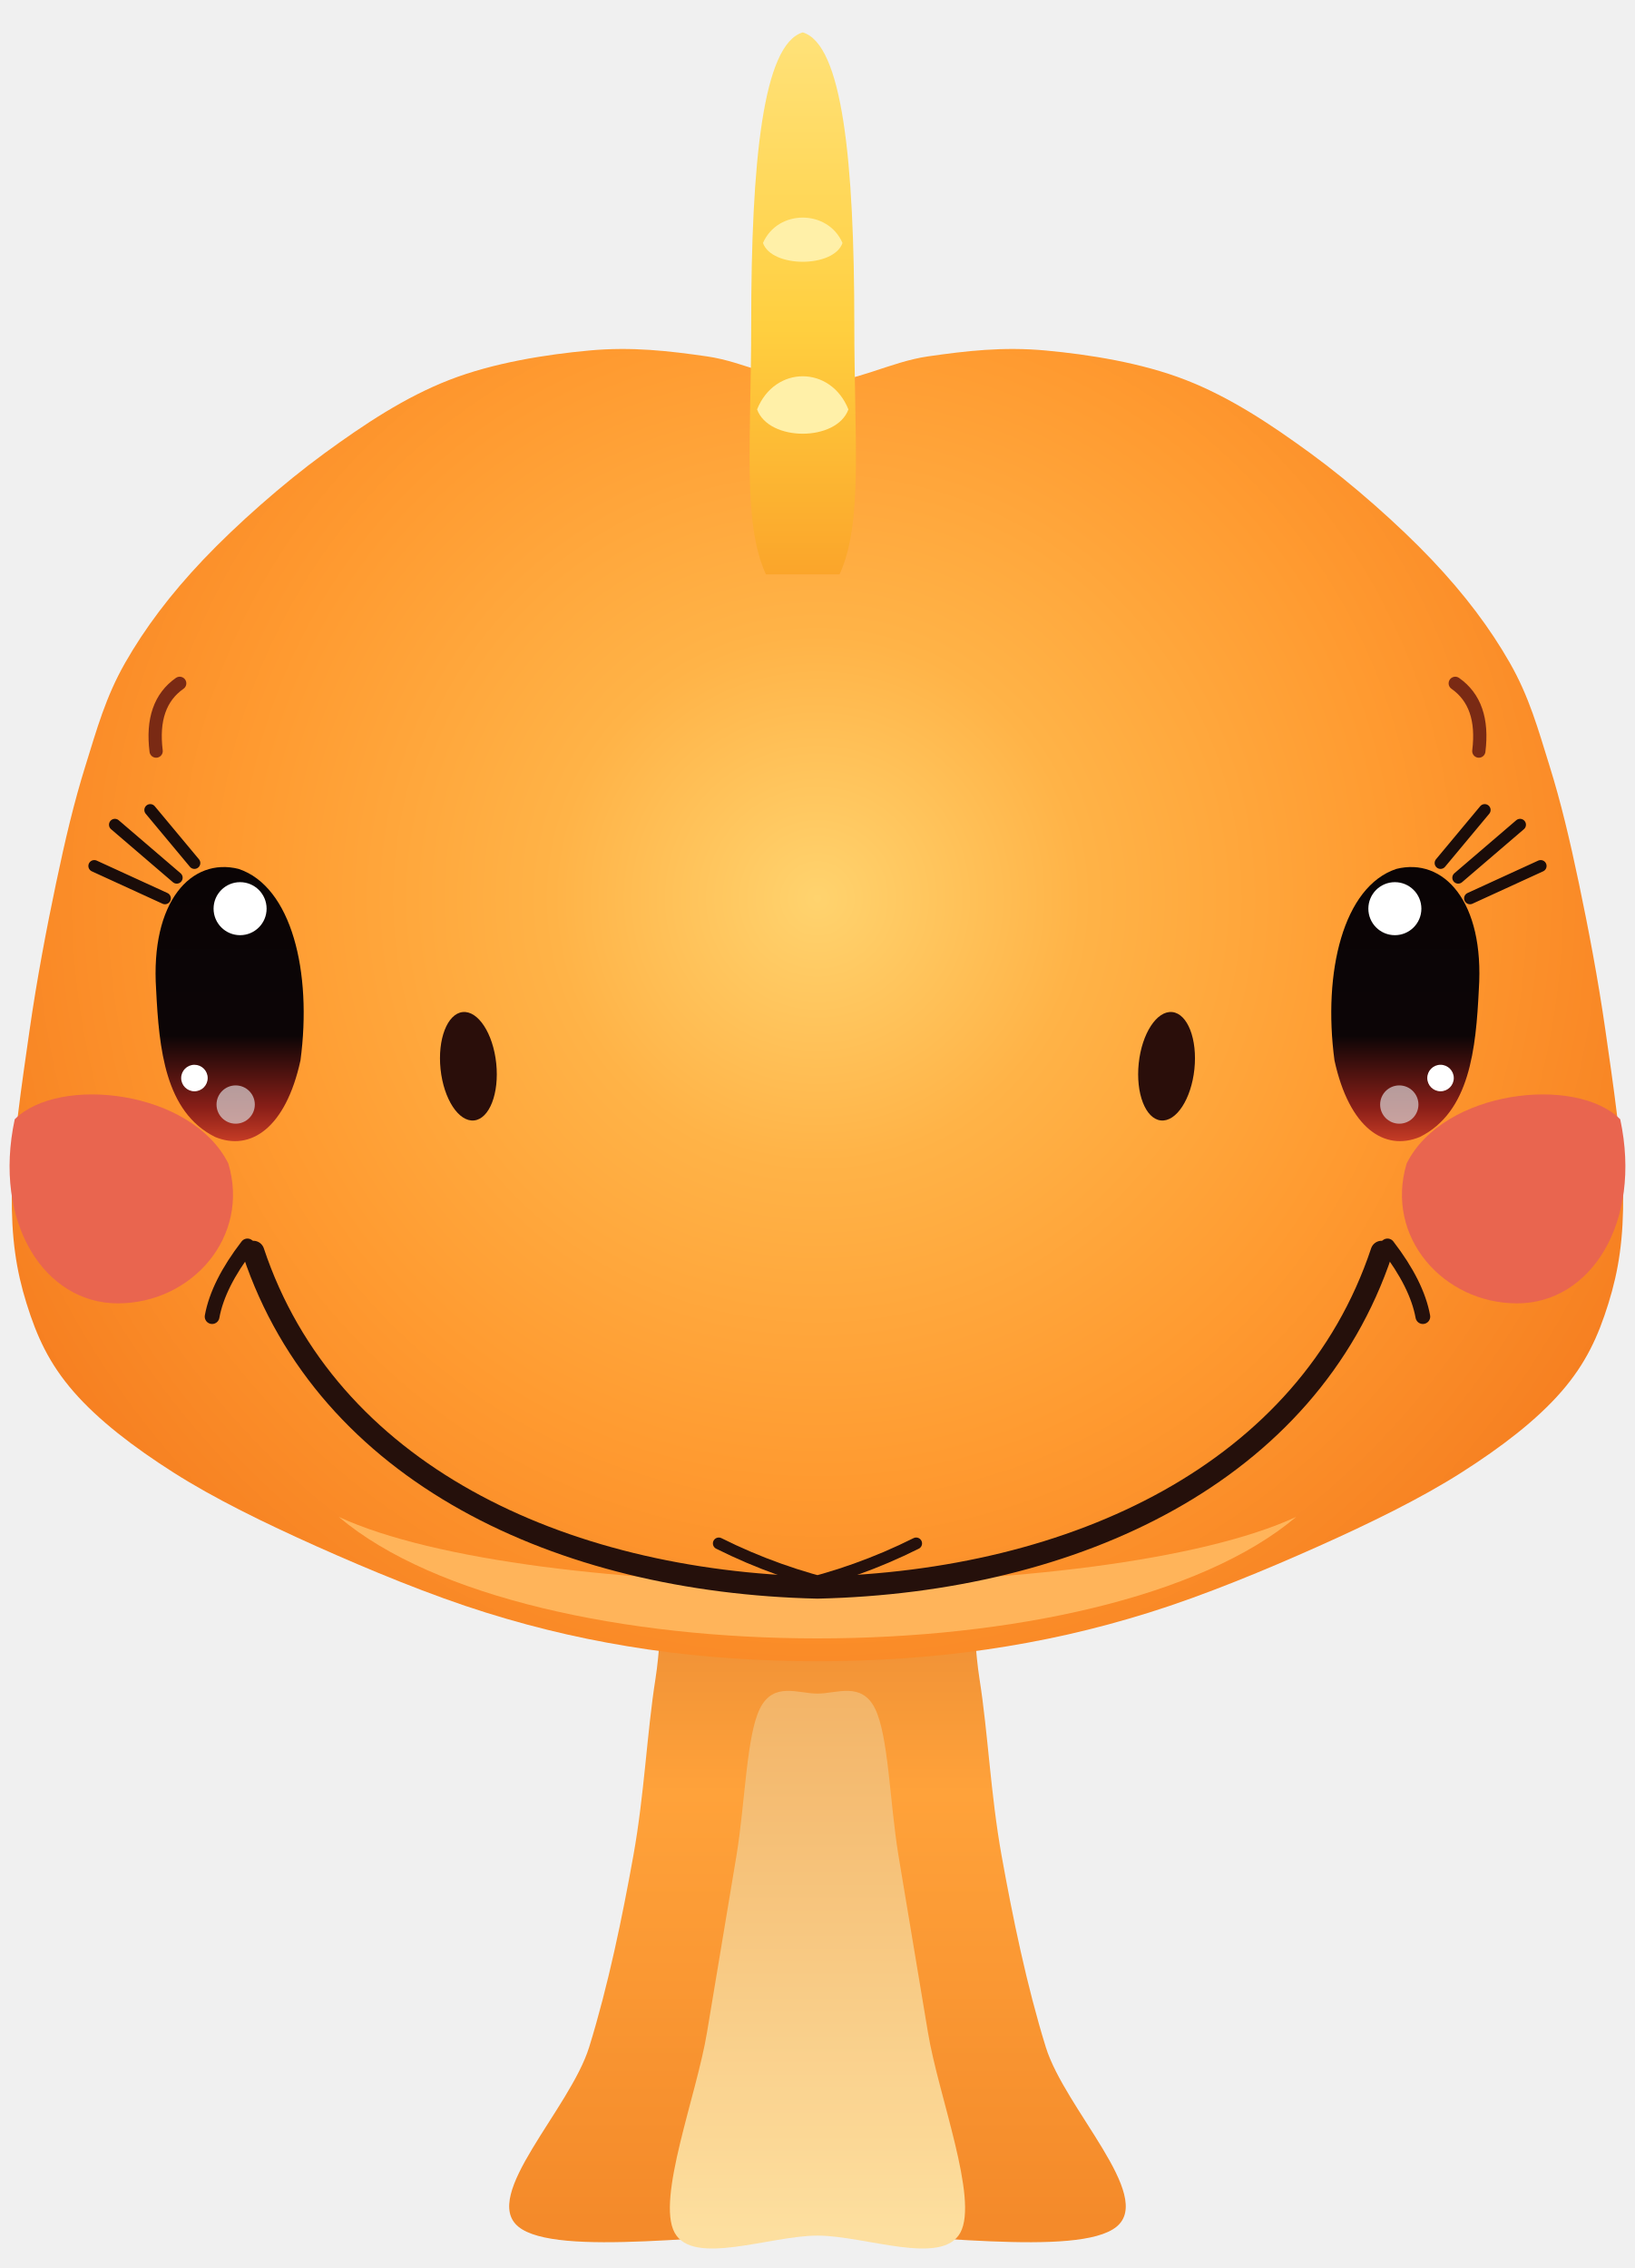
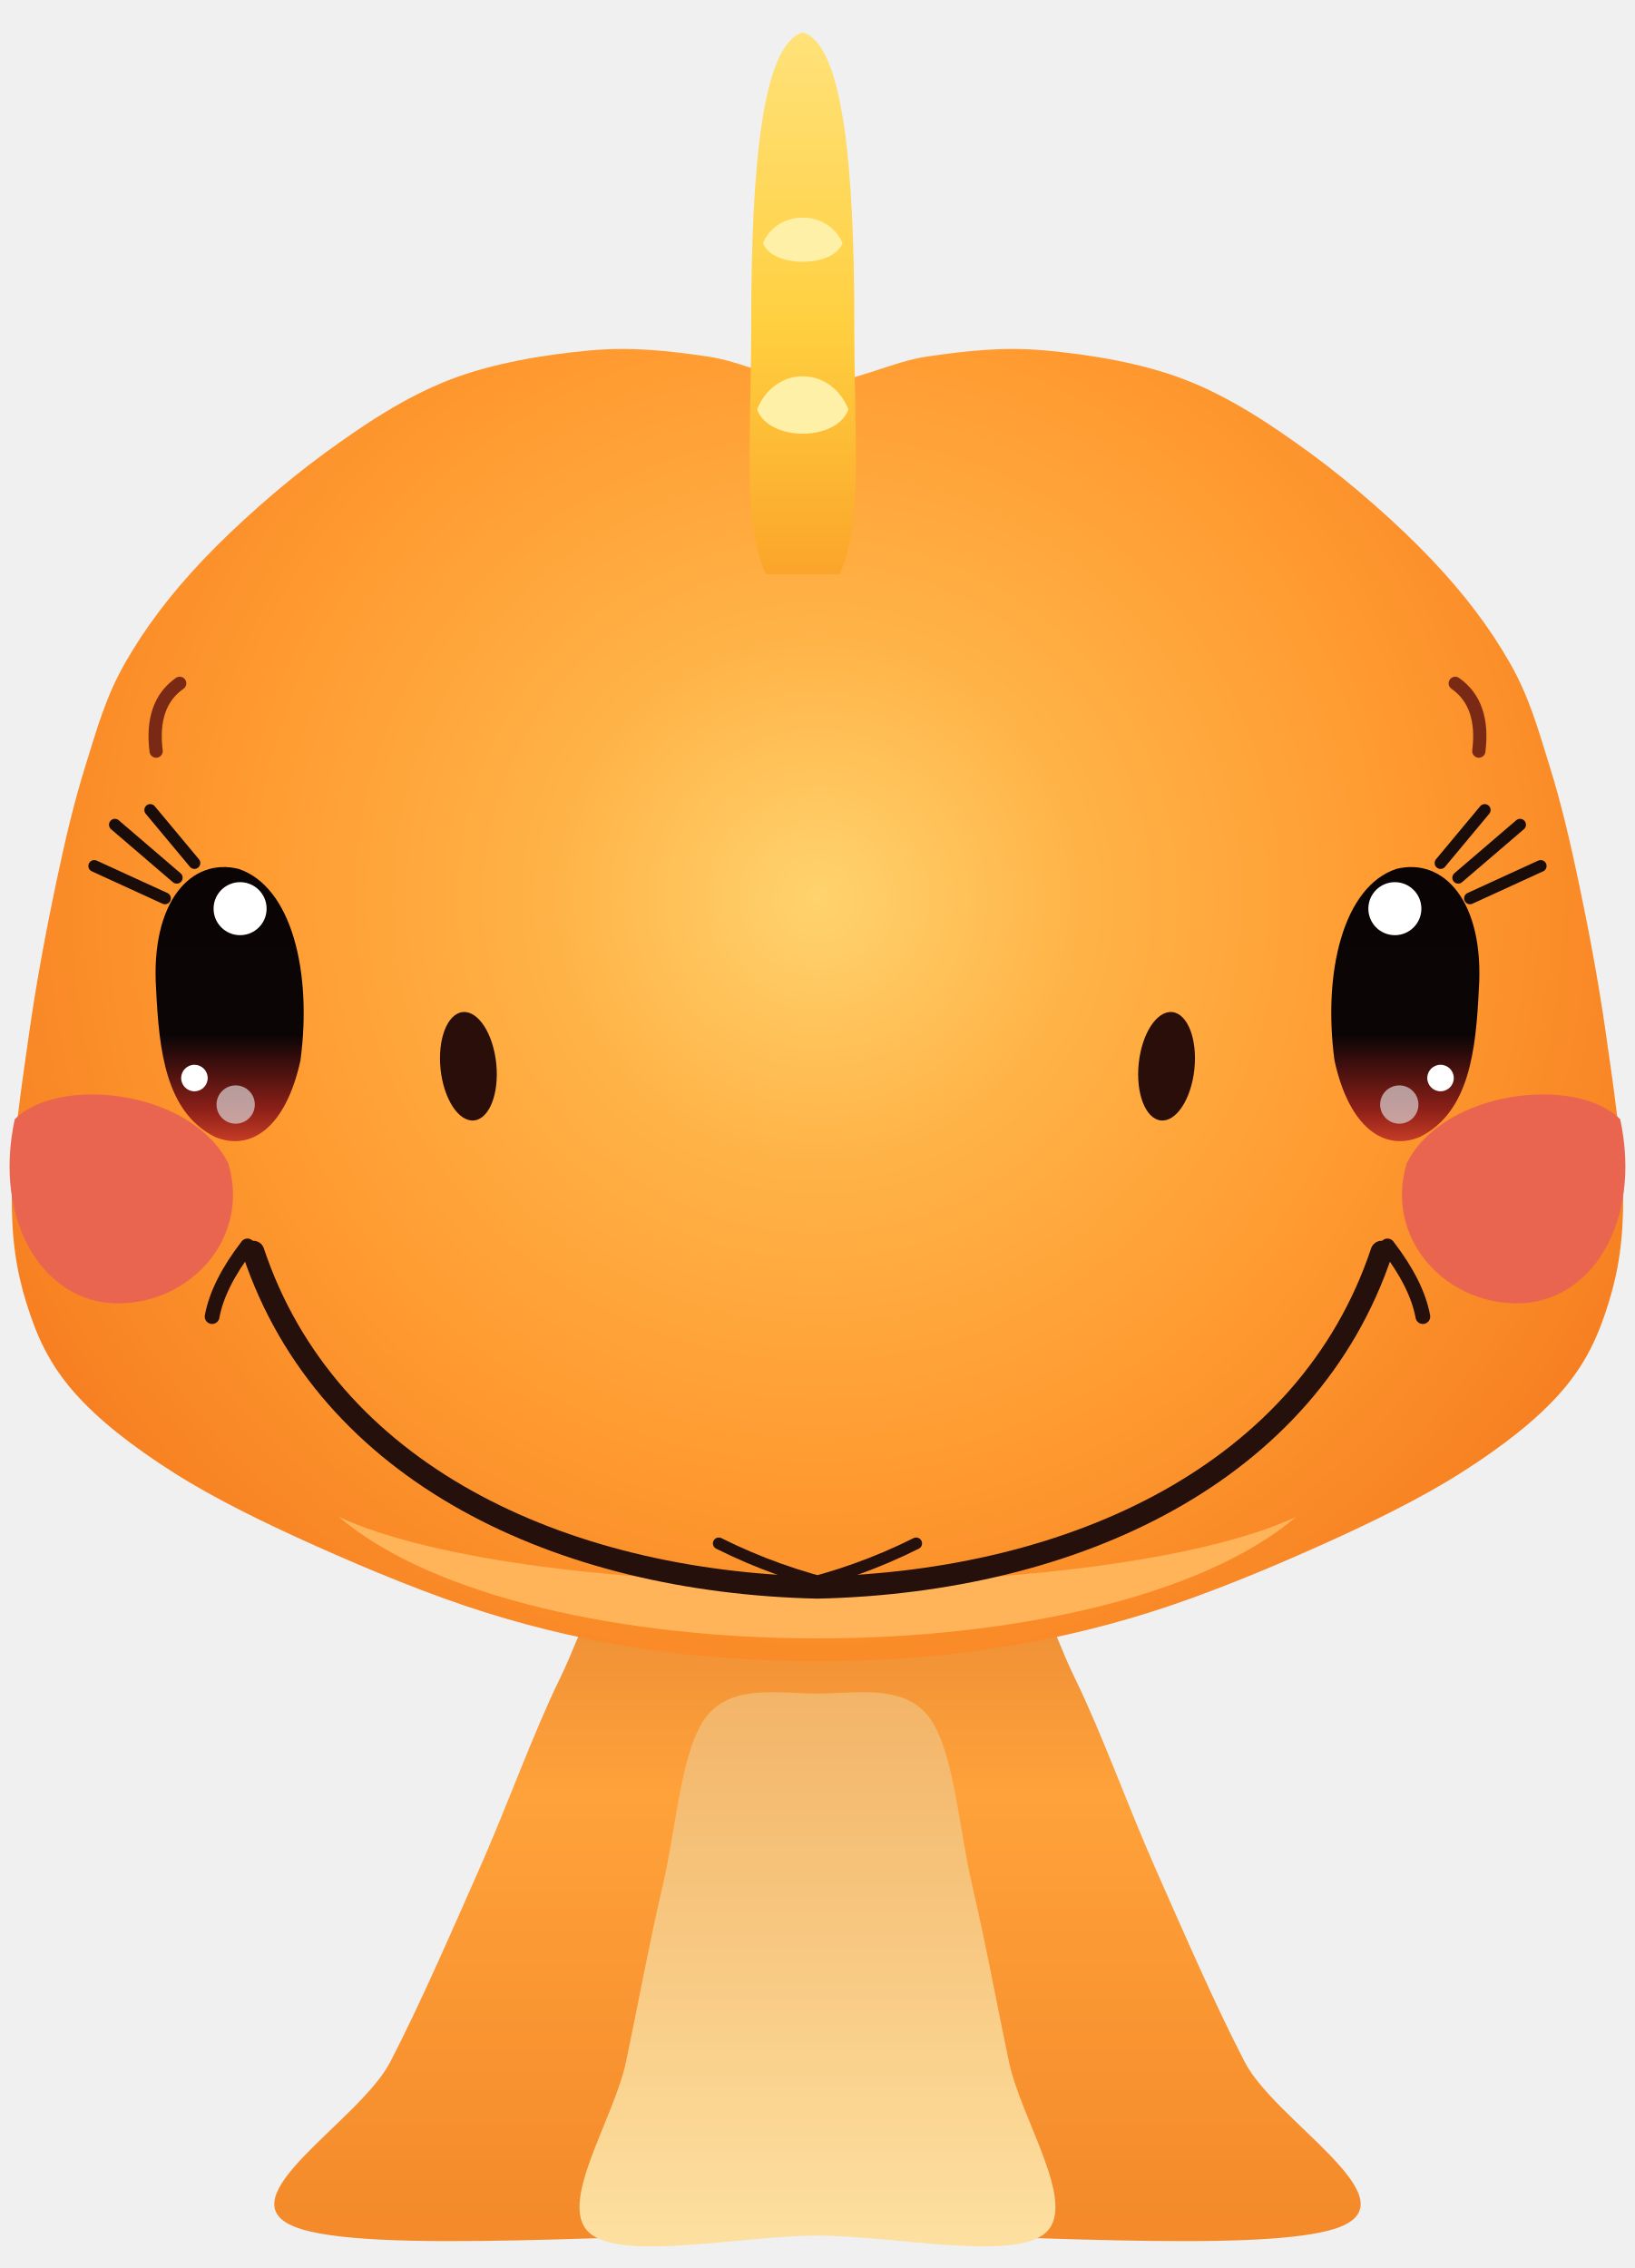
<svg xmlns="http://www.w3.org/2000/svg" viewBox="20 40 1110 1540">
  <defs>
    <linearGradient id="gr-neck" gradientUnits="userSpaceOnUse" x1="0" y1="1100" x2="0" y2="1550">
      <stop offset="0" stop-color="#e98a35" />
      <stop offset="0.35" stop-color="#ffa23a" />
      <stop offset="1" stop-color="#f48a2a" />
    </linearGradient>
    <linearGradient id="gr-neck-belly" gradientUnits="userSpaceOnUse" x1="0" y1="1170" x2="0" y2="1556">
      <stop offset="0" stop-color="#f2b265" />
      <stop offset="1" stop-color="#fddf9f" />
    </linearGradient>
    <radialGradient id="gr-head" gradientUnits="userSpaceOnUse" cx="575" cy="650" r="640">
      <stop offset="0" stop-color="#ffd36e" />
      <stop offset="0.28" stop-color="#ffb347" />
      <stop offset="0.62" stop-color="#ff9a30" />
      <stop offset="1" stop-color="#f57c1f" />
    </radialGradient>
    <linearGradient id="gr-crest" gradientUnits="userSpaceOnUse" x1="565" y1="60" x2="565" y2="430">
      <stop offset="0" stop-color="#ffe27a" />
      <stop offset="0.55" stop-color="#ffcf3f" />
      <stop offset="1" stop-color="#fba52a" />
    </linearGradient>
    <linearGradient id="gr-eye-l" gradientUnits="userSpaceOnUse" x1="0" y1="625" x2="0" y2="822">
      <stop offset="0" stop-color="#0a0405" />
      <stop offset="0.6" stop-color="#0c0506" />
      <stop offset="0.85" stop-color="#8a1f18" />
      <stop offset="1" stop-color="#d8452a" />
    </linearGradient>
  </defs>
  <g id="neck">
-     <path id="p-neck" d="M575.0 1060.0C545.0 1060.0 503.3 1060.0 485.0 1080.0C466.7 1100.0 470.8 1143.3 465.0 1180.0C459.2 1216.7 457.5 1258.3 450.0 1300.0C442.5 1341.7 433.0 1388.0 420.0 1430.0C407.0 1472.0 346.2 1531.0 372.0 1552.0C397.8 1573.0 507.3 1556.0 575.0 1556.0C642.7 1556.0 752.2 1573.0 778.0 1552.0C803.8 1531.0 743.0 1472.0 730.0 1430.0C717.0 1388.0 707.5 1341.7 700.0 1300.0C692.5 1258.3 690.8 1216.7 685.0 1180.0C679.2 1143.3 683.3 1100.0 665.0 1080.0C646.7 1060.0 605.0 1060.0 575.0 1060.0Z" fill="url(#gr-neck)" />
+     <path id="p-neck" d="M575.0 1060.0C535.0 1060.0 484.2 1065.0 455.0 1085.0C425.8 1105.0 418.3 1142.5 400.0 1180.0C381.7 1217.5 364.2 1266.7 345.0 1310.0C325.8 1353.3 305.8 1399.7 285.0 1440.0C264.2 1480.3 171.7 1532.7 220.0 1552.0C268.3 1571.3 456.7 1556.0 575.0 1556.0C693.3 1556.0 881.7 1571.3 930.0 1552.0C978.3 1532.7 885.8 1480.3 865.0 1440.0C844.2 1399.7 824.2 1353.3 805.0 1310.0C785.8 1266.7 768.3 1217.5 750.0 1180.0C731.7 1142.5 724.2 1105.0 695.0 1085.0C665.8 1065.0 615.0 1060.0 575.0 1060.0Z" fill="url(#gr-neck)" />
  </g>
  <g id="neck-belly">
-     <path id="p-neck-belly" d="M575.0 1190.0C562.0 1190.0 545.2 1181.7 536.0 1200.0C526.8 1218.3 526.0 1263.3 520.0 1300.0C514.0 1336.7 507.0 1377.3 500.0 1420.0C493.0 1462.7 465.5 1533.0 478.0 1556.0C490.5 1579.0 542.7 1558.0 575.0 1558.0C607.3 1558.0 659.5 1579.0 672.0 1556.0C684.5 1533.0 657.0 1462.7 650.0 1420.0C643.0 1377.3 636.0 1336.7 630.0 1300.0C624.0 1263.3 623.2 1218.3 614.0 1200.0C604.8 1181.7 588.0 1190.0 575.0 1190.0Z" fill="url(#gr-neck-belly)" />
+     <path id="p-neck-belly" d="M575.0 1190.0C550.0 1190.0 517.5 1183.3 500.0 1205.0C482.5 1226.7 479.2 1280.8 470.0 1320.0C460.8 1359.2 453.3 1400.7 445.0 1440.0C436.7 1479.3 398.3 1536.3 420.0 1556.0C441.7 1575.7 523.3 1558.0 575.0 1558.0C626.7 1558.0 708.3 1575.7 730.0 1556.0C751.7 1536.3 713.3 1479.3 705.0 1440.0C696.7 1400.7 689.2 1359.2 680.0 1320.0C670.8 1280.8 667.5 1226.7 650.0 1205.0C632.5 1183.3 600.0 1190.0 575.0 1190.0Z" fill="url(#gr-neck-belly)" />
  </g>
  <g id="head">
    <path id="p-head" d="M575.0 300.0C550.0 300.0 525.8 285.7 500.0 282.0C474.2 278.3 449.2 275.3 420.0 278.0C390.8 280.7 355.0 286.3 325.0 298.0C295.0 309.7 267.8 327.7 240.0 348.0C212.2 368.3 180.5 396.3 158.0 420.0C135.5 443.7 118.3 466.7 105.0 490.0C91.7 513.3 85.8 535.0 78.0 560.0C70.2 585.0 64.3 610.0 58.0 640.0C51.7 670.0 45.0 705.0 40.0 740.0C35.0 775.0 28.3 819.2 28.0 850.0C27.7 880.8 31.0 902.5 38.0 925.0C45.0 947.5 53.3 965.8 70.0 985.0C86.7 1004.2 110.5 1022.5 138.0 1040.0C165.5 1057.5 199.7 1074.2 235.0 1090.0C270.3 1105.8 312.5 1123.3 350.0 1135.0C387.5 1146.7 422.5 1154.5 460.0 1160.0C497.5 1165.5 536.7 1168.0 575.0 1168.0C613.3 1168.0 652.5 1165.5 690.0 1160.0C727.5 1154.5 762.5 1146.7 800.0 1135.0C837.5 1123.3 879.7 1105.8 915.0 1090.0C950.3 1074.2 984.5 1057.5 1012.0 1040.0C1039.5 1022.5 1063.3 1004.2 1080.0 985.0C1096.7 965.8 1105.0 947.5 1112.0 925.0C1119.0 902.5 1122.3 880.8 1122.0 850.0C1121.7 819.2 1115.0 775.0 1110.0 740.0C1105.0 705.0 1098.3 670.0 1092.0 640.0C1085.7 610.0 1079.8 585.0 1072.0 560.0C1064.2 535.0 1058.3 513.3 1045.0 490.0C1031.7 466.7 1014.5 443.7 992.0 420.0C969.5 396.3 937.8 368.3 910.0 348.0C882.2 327.7 855.0 309.7 825.0 298.0C795.0 286.3 759.2 280.7 730.0 278.0C700.8 275.3 675.8 278.3 650.0 282.0C624.2 285.7 600.0 300.0 575.0 300.0Z" fill="url(#gr-head)" />
  </g>
  <g id="chin-light">
    <path d="M250 1070 C380 1180 770 1180 900 1070 C770 1130 380 1130 250 1070 Z" fill="#ffb45a" />
  </g>
  <g id="crest">
    <path d="M565 62 C592 70 600 150 600 260 C600 340 606 395 590 430 L540 430 C524 395 530 340 530 260 C530 150 538 70 565 62 Z" fill="url(#gr-crest)" />
  </g>
  <g id="crest-band-1">
    <path d="M538 205 C548 182 582 182 592 205 C586 222 544 222 538 205 Z" fill="#fff0a8" />
  </g>
  <g id="crest-band-2">
    <path d="M534 318 C546 288 584 288 596 318 C588 340 542 340 534 318 Z" fill="#fff0a8" />
  </g>
  <g id="cheek-l">
    <path d="M30 800 C60 770 150 780 175 830 C190 880 150 925 100 925 C50 925 15 870 30 800 Z" fill="#e9654f" />
  </g>
  <g id="cheek-r">
    <use href="#cheek-l" transform="translate(1150.0 0) scale(-1 1)" />
  </g>
  <g id="nostril-l">
    <ellipse cx="338.0" cy="764.0" rx="19.0" ry="37.0" transform="rotate(-6.0 338.0 764.0)" fill="#2a0e0a" />
  </g>
  <g id="nostril-r">
    <use href="#nostril-l" transform="translate(1150.0 0) scale(-1 1)" />
  </g>
  <g id="brow-mark-l">
    <path d="M142 504 Q122 518 126 550" stroke="#7a2a14" stroke-width="9" stroke-linecap="round" fill="none" />
  </g>
  <g id="brow-mark-r">
    <use href="#brow-mark-l" transform="translate(1150.0 0) scale(-1 1)" />
  </g>
  <g id="eye-l">
    <path d="M126 712 C122 652 150 622 182 630 C218 642 232 700 224 760 C214 806 190 822 166 812 C132 795 128 752 126 712 Z" fill="url(#gr-eye-l)" />
  </g>
  <g id="eye-r">
    <use href="#eye-l" transform="translate(1150.0 0) scale(-1 1)" />
  </g>
  <g id="glint-big-l">
    <circle cx="183" cy="657" r="18" fill="#ffffff" />
  </g>
  <g id="glint-mid-l">
    <circle cx="180" cy="790" r="13" fill="#d9d4d6" opacity="0.7" />
  </g>
  <g id="glint-small-l">
    <circle cx="152" cy="772" r="9" fill="#ffffff" />
  </g>
  <g id="glint-big-r">
    <use href="#glint-big-l" transform="translate(1150.0 0) scale(-1 1)" />
  </g>
  <g id="glint-mid-r">
    <use href="#glint-mid-l" transform="translate(1150.0 0) scale(-1 1)" />
  </g>
  <g id="glint-small-r">
    <use href="#glint-small-l" transform="translate(1150.0 0) scale(-1 1)" />
  </g>
  <g id="lashes-l">
    <path d="M132 650 L84 628 M140 636 L98 600 M152 626 L122 590" stroke="#1a0c09" stroke-width="8" stroke-linecap="round" fill="none" />
  </g>
  <g id="lashes-r">
    <use href="#lashes-l" transform="translate(1150.0 0) scale(-1 1)" />
  </g>
  <g id="smile">
    <path d="M192 890 C242 1040 400 1114 575 1118 C750 1114 908 1040 958 890" stroke="#25100b" stroke-width="15" stroke-linecap="round" fill="none" />
  </g>
  <g id="smile-corner-l">
    <path d="M188 886 Q168 912 164 934" stroke="#25100b" stroke-width="10" stroke-linecap="round" fill="none" />
  </g>
  <g id="smile-corner-r">
    <use href="#smile-corner-l" transform="translate(1150.0 0) scale(-1 1)" />
  </g>
  <g id="chin-mark">
    <path d="M508 1088 Q548 1108 592 1118 M642 1088 Q602 1108 558 1118" stroke="#25100b" stroke-width="8" stroke-linecap="round" fill="none" />
  </g>
</svg>
